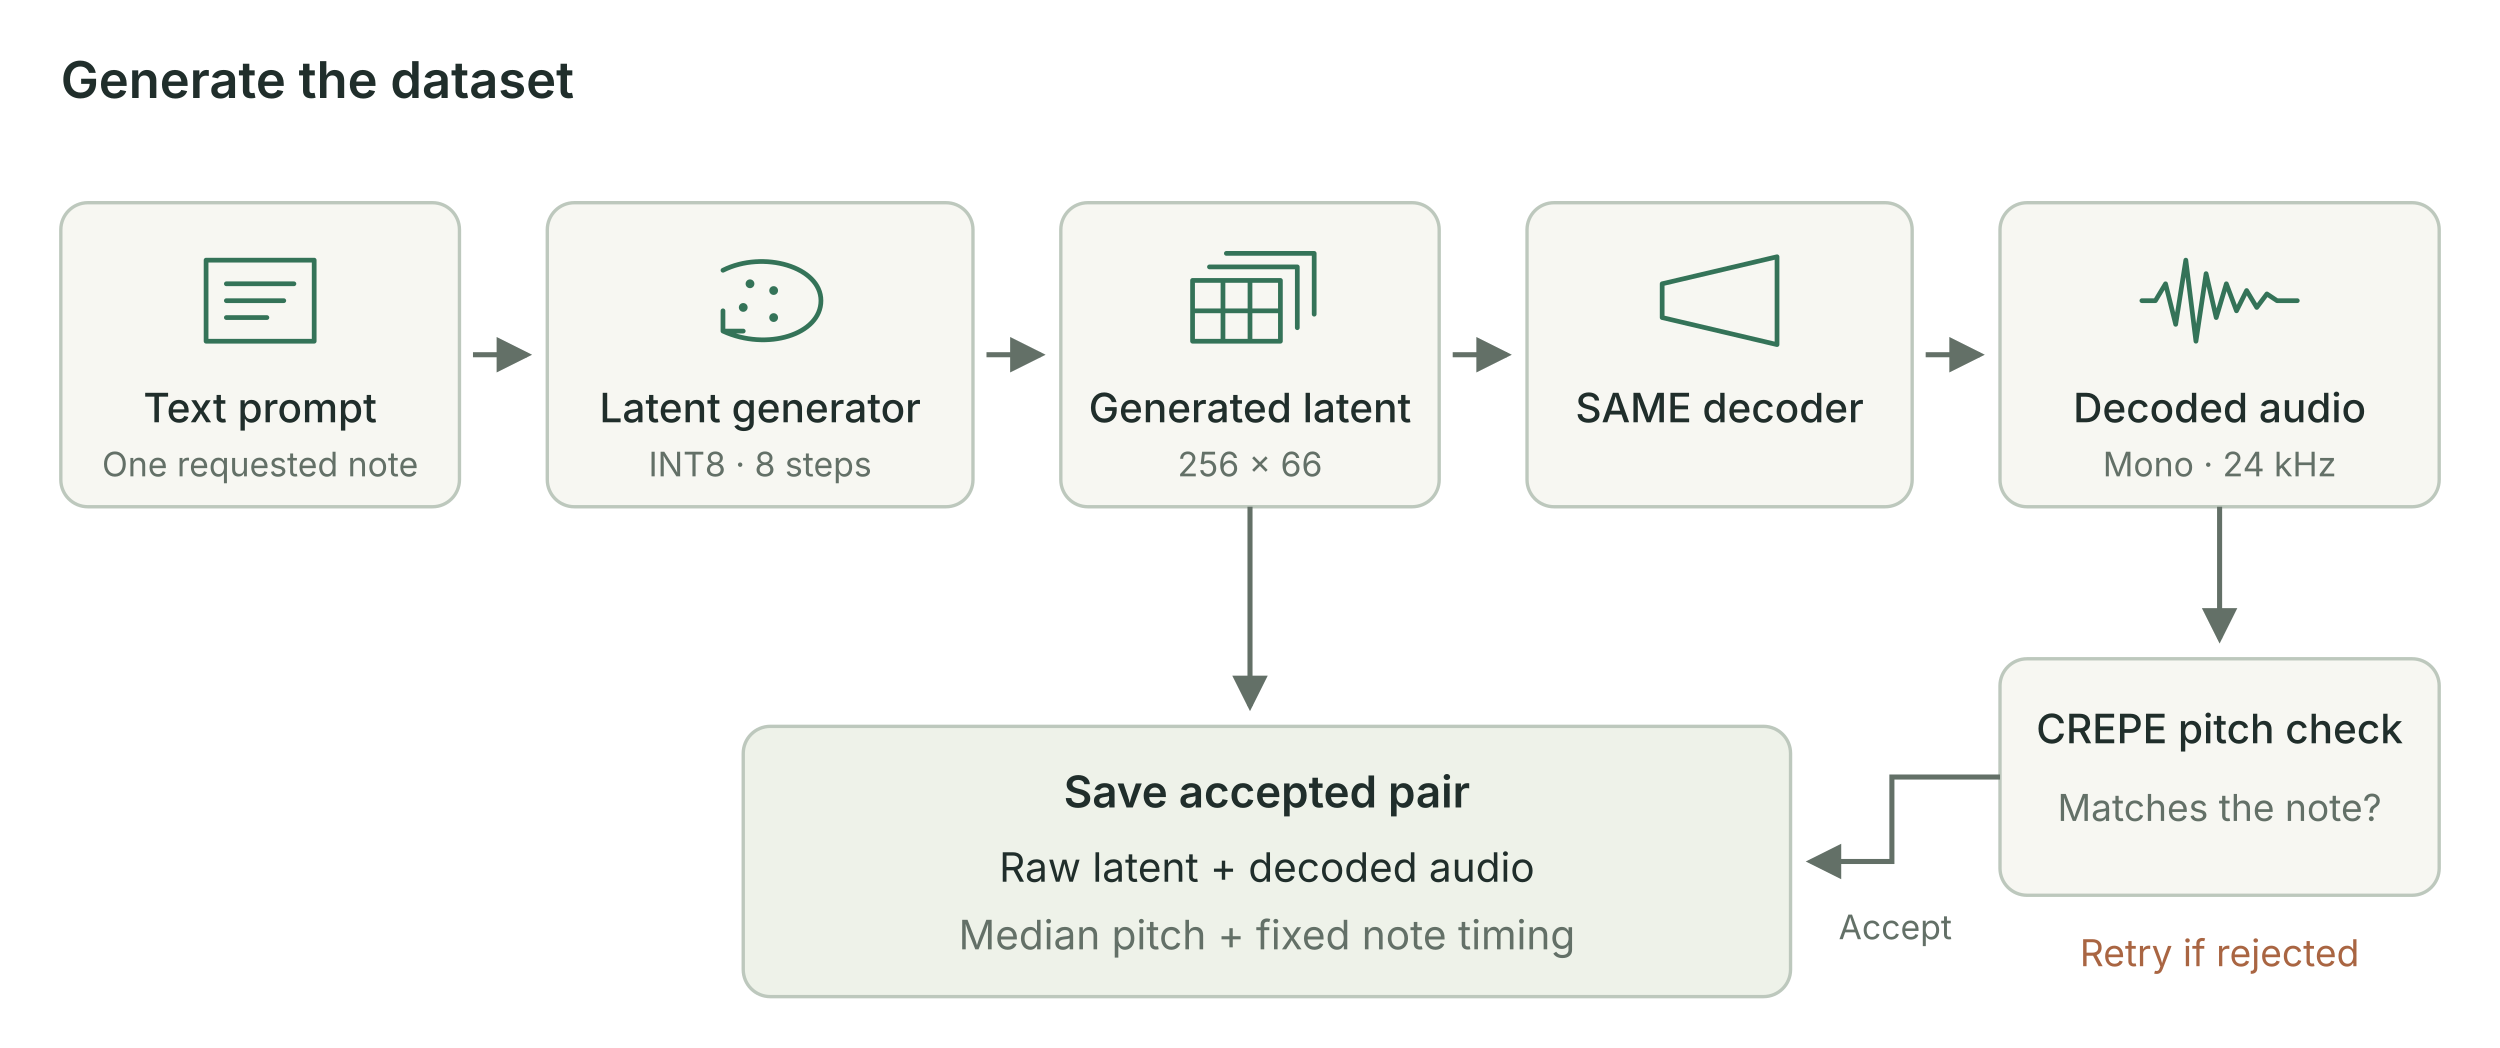
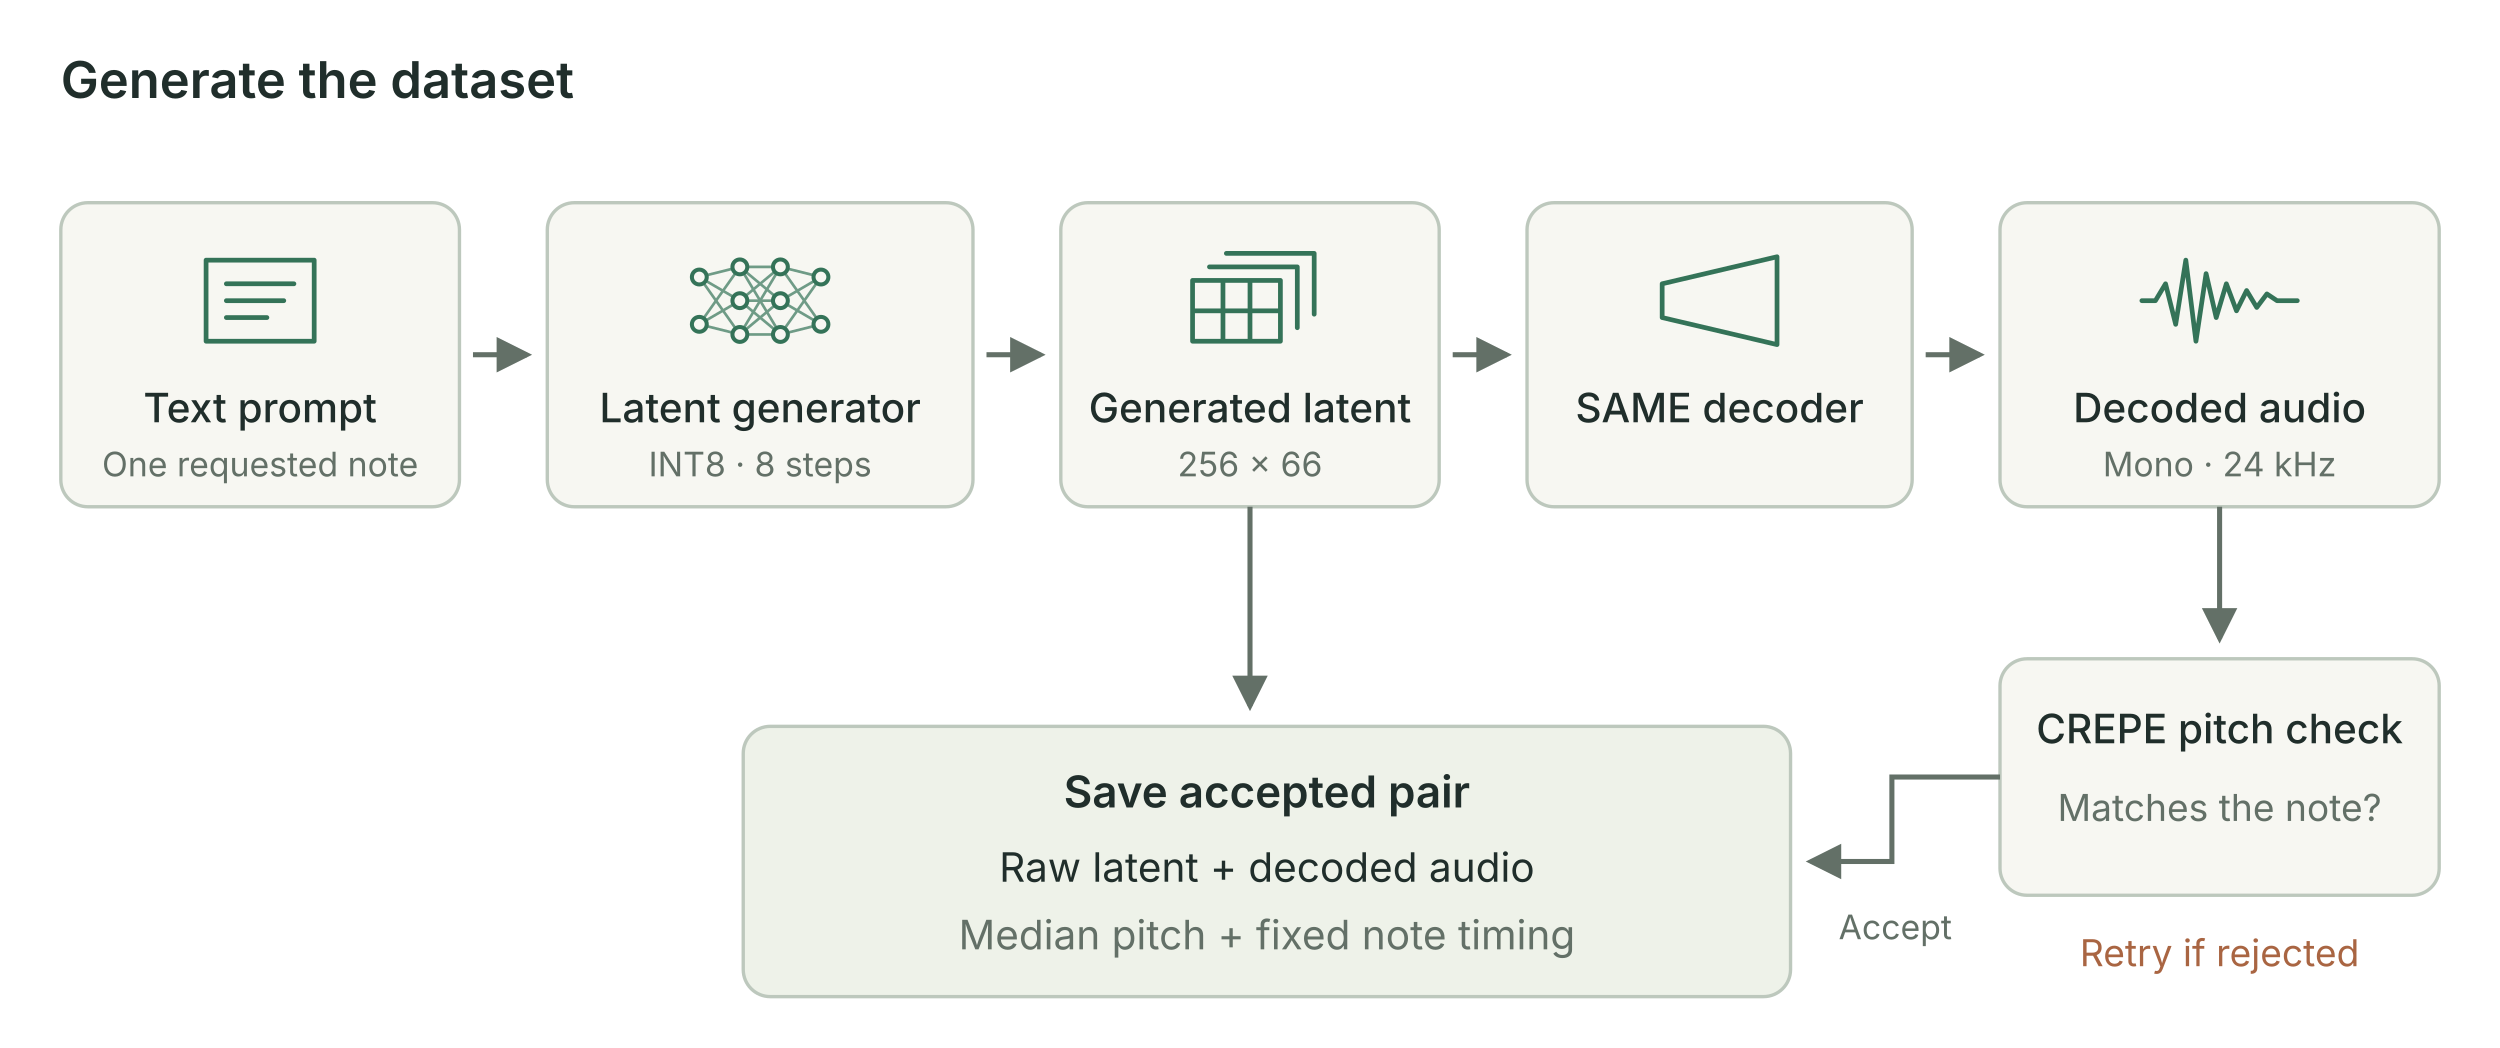
<svg xmlns="http://www.w3.org/2000/svg" width="740" height="310" viewBox="0 0 740 310" role="img" aria-labelledby="title description">
  <defs>
    <marker id="arrow" markerWidth="7" markerHeight="7" refX="6" refY="3.5" orient="auto">
      <path d="M0 0 7 3.5 0 7Z" fill="#637067" />
    </marker>
    <marker id="gradient" markerWidth="7" markerHeight="7" refX="6" refY="3.5" orient="auto">
      <path d="M0 0 7 3.5 0 7Z" fill="#a96542" />
    </marker>
    <symbol id="text" viewBox="0 0 48 30">
      <path d="M8 3H40V27H8Z M14 10H34 M14 15H31 M14 20H26" />
    </symbol>
    <symbol id="tensor" viewBox="0 0 48 30">
      <path d="M7 9H33V27H7Z M12 5H38V23 M17 1H43V19 M16 9V27 M24 9V27 M7 18H33" />
    </symbol>
    <symbol id="decoder" viewBox="0 0 48 30">
      <path d="M7 10L41 2V28L7 20Z" />
    </symbol>
    <symbol id="wave" viewBox="0 0 48 30">
      <path d="M1 15H5L8 10 11 22 14 3 17 27 20 7 23 20 26 10 29 18 32 12 35 17 38 13 41 15H47" />
    </symbol>
-     <symbol id="diffusion" viewBox="0 0 48 30">
-       <path d="M13 6C25 0 42 5 42 15S26 30 13 24 M13 24V18 M13 24H19" />
-       <g fill="#347358" stroke="none">
-         <circle cx="21" cy="10" r="1.3" />
-         <circle cx="28" cy="12" r="1.3" />
-         <circle cx="19" cy="17" r="1.3" />
-         <circle cx="28" cy="20" r="1.3" />
+     <symbol id="generator-network" viewBox="0 0 48 30">
+       <g stroke-width="0.8" opacity="0.7">
+         <path d="M6 8L18 5" />
+         <path d="M6 8L18 15" />
+         <path d="M6 8L18 25" />
+         <path d="M6 22L18 5" />
+         <path d="M6 22L18 15" />
+         <path d="M6 22L18 25" />
+         <path d="M18 5L30 5" />
+         <path d="M18 5L30 15" />
+         <path d="M18 5L30 25" />
+         <path d="M18 15L30 5" />
+         <path d="M18 15L30 15" />
+         <path d="M18 15L30 25" />
+         <path d="M18 25L30 5" />
+         <path d="M18 25L30 15" />
+         <path d="M18 25L30 25" />
+         <path d="M30 5L42 8" />
+         <path d="M30 5L42 22" />
+         <path d="M30 15L42 8" />
+         <path d="M30 15L42 22" />
+         <path d="M30 25L42 8" />
+         <path d="M30 25L42 22" />
+       </g>
+       <g fill="#f7f7f2" stroke-width="1.2">
+         <circle cx="6" cy="8" r="2.2" />
+         <circle cx="6" cy="22" r="2.2" />
+         <circle cx="18" cy="5" r="2.2" />
+         <circle cx="18" cy="15" r="2.2" />
+         <circle cx="18" cy="25" r="2.2" />
+         <circle cx="30" cy="5" r="2.2" />
+         <circle cx="30" cy="15" r="2.2" />
+         <circle cx="30" cy="25" r="2.2" />
+         <circle cx="42" cy="8" r="2.2" />
+         <circle cx="42" cy="22" r="2.2" />
      </g>
    </symbol>
  </defs>
  <g font-family="system-ui, -apple-system, sans-serif" fill="#202e2b">
    <text x="18" y="29" font-size="15" font-weight="600">Generate the dataset</text>
    <rect x="18" y="60" width="118" height="90" rx="8" fill="#f7f7f2" stroke="#bdc8bd" />
    <use href="#text" x="53.0" y="74" width="48" height="30" fill="none" stroke="#347358" stroke-width="1.4" stroke-linecap="round" stroke-linejoin="round" />
    <text x="77.0" y="125" text-anchor="middle" font-size="12" font-weight="500">Text prompt</text>
    <text x="77.0" y="141" text-anchor="middle" font-size="10" fill="#637067">One requested note</text>
    <rect x="162" y="60" width="126" height="90" rx="8" fill="#f7f7f2" stroke="#bdc8bd" />
-     <use href="#diffusion" x="201.0" y="74" width="48" height="30" fill="none" stroke="#347358" stroke-width="1.4" stroke-linecap="round" stroke-linejoin="round" />
+     <use href="#generator-network" x="201.0" y="74" width="48" height="30" fill="none" stroke="#347358" stroke-width="1.4" stroke-linecap="round" stroke-linejoin="round" />
    <text x="225.0" y="125" text-anchor="middle" font-size="12" font-weight="500">Latent generator</text>
    <text x="225.0" y="141" text-anchor="middle" font-size="10" fill="#637067">INT8 · 8 steps</text>
    <rect x="314" y="60" width="112" height="90" rx="8" fill="#f7f7f2" stroke="#bdc8bd" />
    <use href="#tensor" x="346.0" y="74" width="48" height="30" fill="none" stroke="#347358" stroke-width="1.4" stroke-linecap="round" stroke-linejoin="round" />
    <text x="370.0" y="125" text-anchor="middle" font-size="12" font-weight="500">Generated latent</text>
    <text x="370.0" y="141" text-anchor="middle" font-size="10" fill="#637067">256 × 66</text>
    <rect x="452" y="60" width="114" height="90" rx="8" fill="#f7f7f2" stroke="#bdc8bd" />
    <use href="#decoder" x="485.0" y="74" width="48" height="30" fill="none" stroke="#347358" stroke-width="1.4" stroke-linecap="round" stroke-linejoin="round" />
    <text x="509.0" y="125" text-anchor="middle" font-size="12" font-weight="500">SAME decoder</text>
    <rect x="592" y="60" width="130" height="90" rx="8" fill="#f7f7f2" stroke="#bdc8bd" />
    <use href="#wave" x="633.0" y="74" width="48" height="30" fill="none" stroke="#347358" stroke-width="1.4" stroke-linecap="round" stroke-linejoin="round" />
    <text x="657.0" y="125" text-anchor="middle" font-size="12" font-weight="500">Decoded audio</text>
    <text x="657.0" y="141" text-anchor="middle" font-size="10" fill="#637067">Mono · 24 kHz</text>
    <path d="M140 105H156" fill="none" stroke="#637067" stroke-width="1.5" marker-end="url(#arrow)" />
    <path d="M292 105H308" fill="none" stroke="#637067" stroke-width="1.5" marker-end="url(#arrow)" />
    <path d="M430 105H446" fill="none" stroke="#637067" stroke-width="1.5" marker-end="url(#arrow)" />
    <path d="M570 105H586" fill="none" stroke="#637067" stroke-width="1.5" marker-end="url(#arrow)" />
    <path d="M370 150V209" fill="none" stroke="#637067" stroke-width="1.5" marker-end="url(#arrow)" />
    <path d="M657 150V189" fill="none" stroke="#637067" stroke-width="1.5" marker-end="url(#arrow)" />
    <rect x="592" y="195" width="130" height="70" rx="8" fill="#f7f7f2" stroke="#bdc8bd" />
    <text x="657" y="220" text-anchor="middle" font-size="12" font-weight="500">CREPE pitch check</text>
    <text x="657" y="243" text-anchor="middle" font-size="11" fill="#637067">Matches the note?</text>
    <text x="657" y="286" text-anchor="middle" font-size="11" fill="#a96542">Retry if rejected</text>
    <rect x="220" y="215" width="310" height="80" rx="8" fill="#eef2e9" stroke="#bdc8bd" />
    <text x="375" y="239" text-anchor="middle" font-size="13" font-weight="600">Save accepted pair</text>
    <text x="375" y="261" text-anchor="middle" font-size="12">Raw latent + decoded audio</text>
    <text x="375" y="281" text-anchor="middle" font-size="12" fill="#637067">Median pitch + fixed note timing</text>
    <path d="M592 230H560V255H536" fill="none" stroke="#637067" stroke-width="1.5" marker-end="url(#arrow)" />
    <text x="561" y="278" text-anchor="middle" font-size="10" fill="#637067">Accept</text>
  </g>
</svg>
